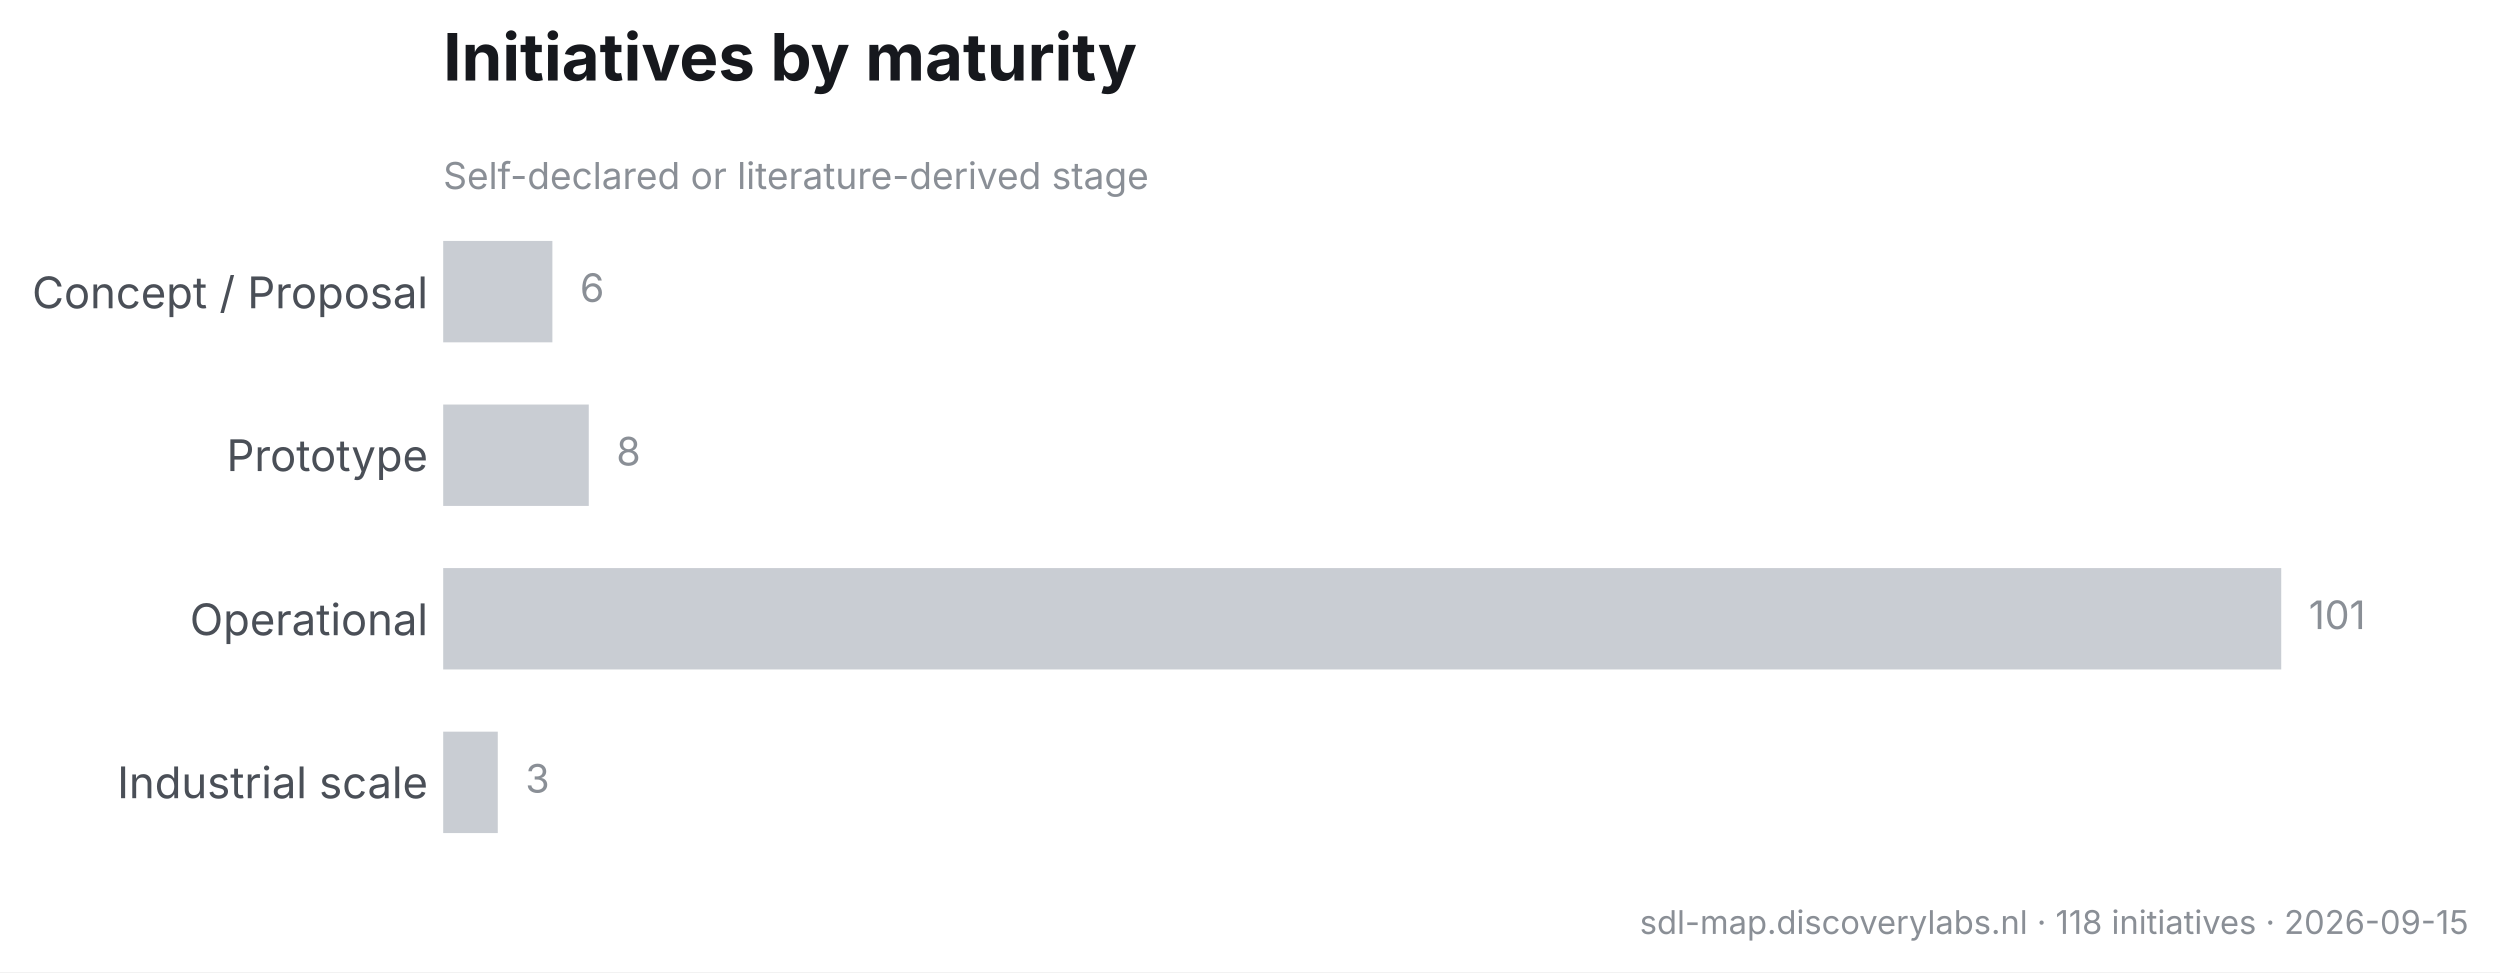
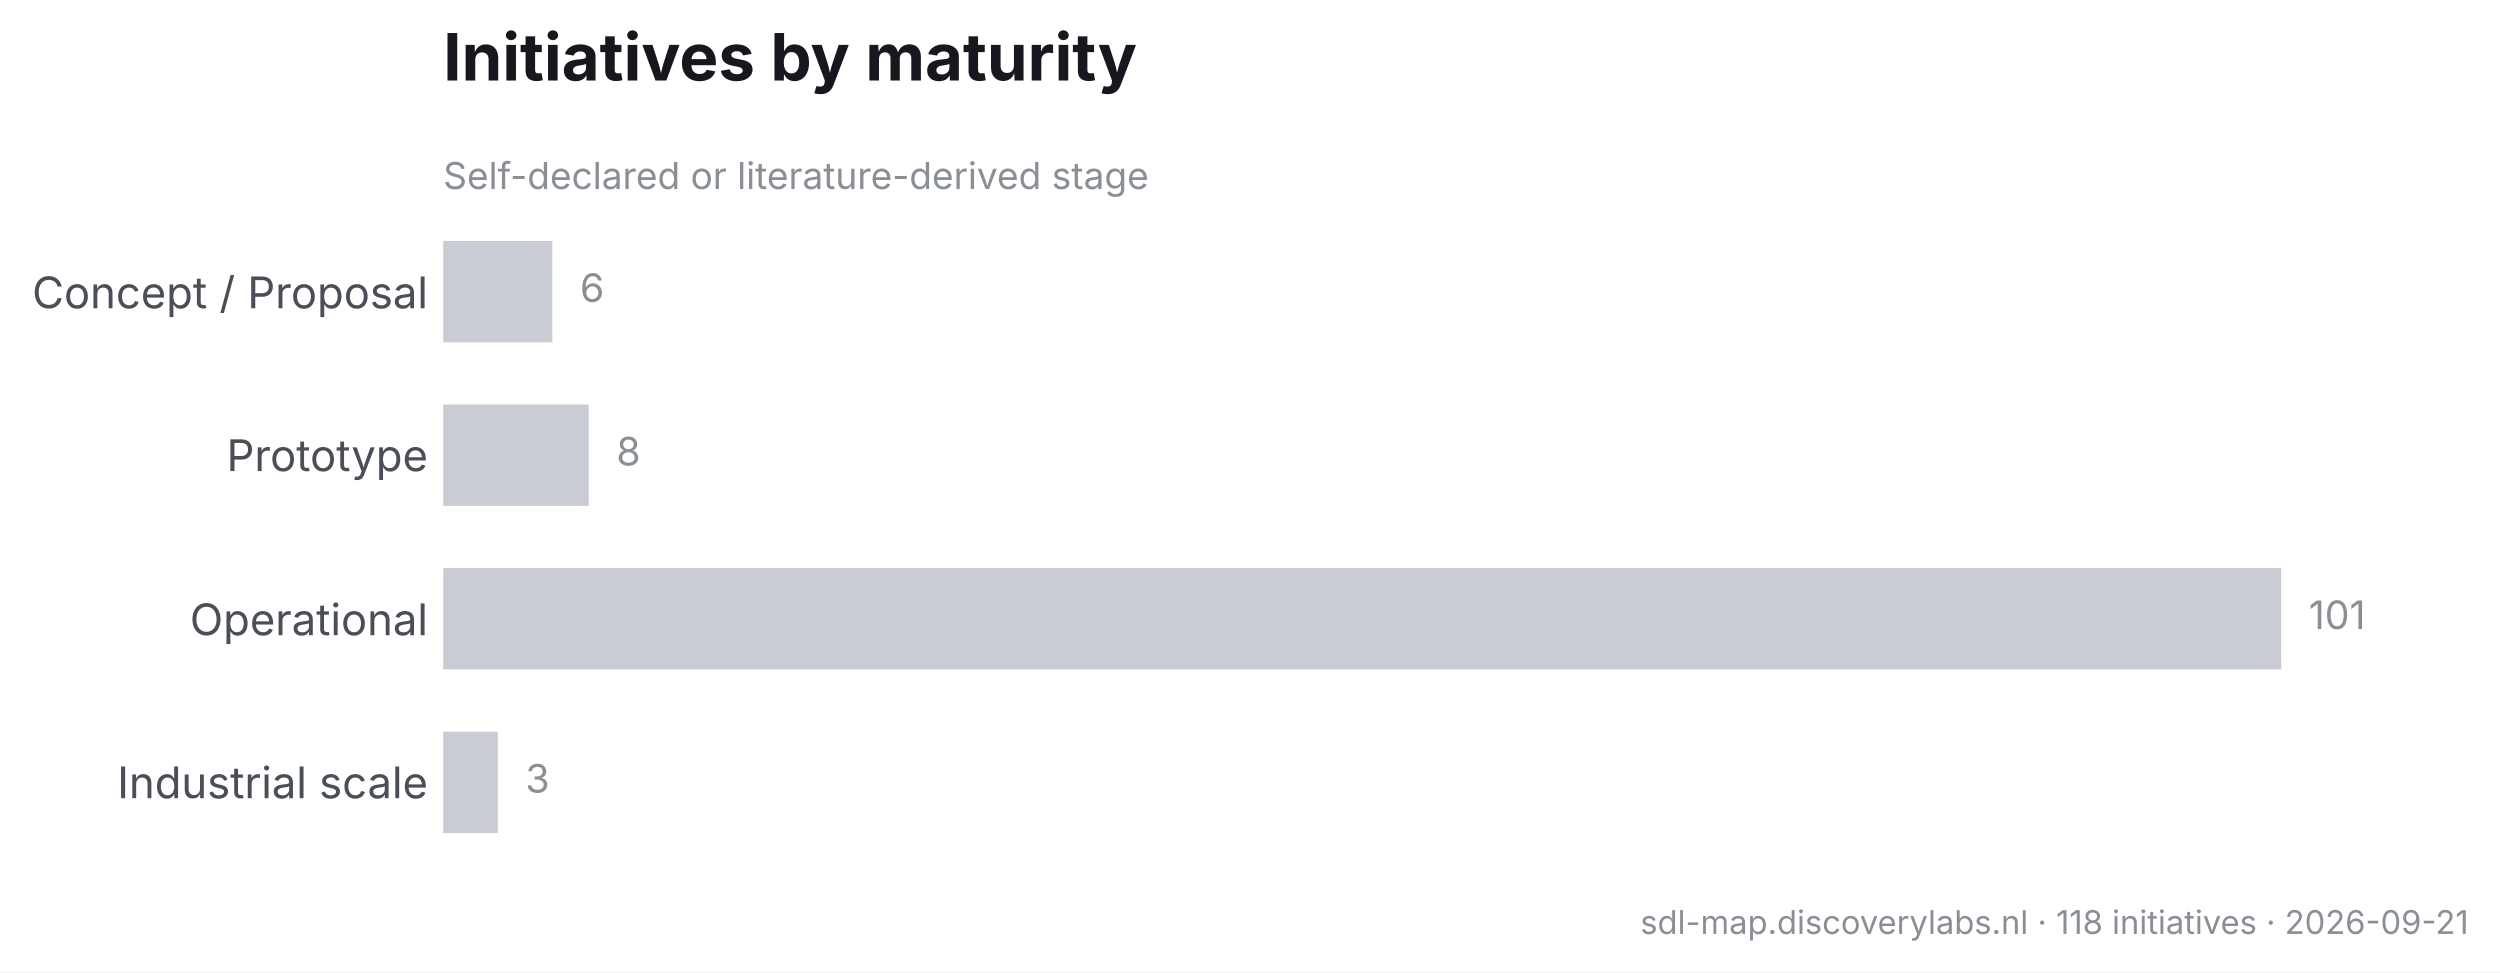
<svg xmlns="http://www.w3.org/2000/svg" width="573.449pt" height="222.984pt" viewBox="0 0 573.449 222.984" version="1.1">
  <defs>
    <style type="text/css">*{stroke-linejoin: round; stroke-linecap: butt}</style>
  </defs>
  <g id="figure_1">
    <g id="patch_1">
      <path d="M 0 222.984  L 573.449 222.984  L 573.449 0  L 0 0  z " style="fill: #ffffff" />
    </g>
    <g id="axes_1">
      <g id="patch_2">
        <path d="M 101.659 197.881  L 561.209 197.881  L 561.209 48.471  L 101.659 48.471  z " style="fill: #ffffff" />
      </g>
      <g id="matplotlib.axis_1" />
      <g id="matplotlib.axis_2">
        <g id="ytick_1">
          <g id="line2d_1" />
          <g id="text_1">
            <text style="font-size: 10px; font-family: 'Inter', 'Helvetica Neue', 'Arial', 'DejaVu Sans', 'Bitstream Vera Sans', 'Computer Modern Sans Serif', 'Lucida Grande', 'Verdana', 'Geneva', 'Lucid', 'Helvetica', 'Avant Garde', sans-serif; text-anchor: end; fill: #4a4f57" x="98.159" y="70.703" transform="rotate(-0 98.15937 70.70262)">Concept / Proposal</text>
          </g>
        </g>
        <g id="ytick_2">
          <g id="line2d_2" />
          <g id="text_2">
            <text style="font-size: 10px; font-family: 'Inter', 'Helvetica Neue', 'Arial', 'DejaVu Sans', 'Bitstream Vera Sans', 'Computer Modern Sans Serif', 'Lucida Grande', 'Verdana', 'Geneva', 'Lucid', 'Helvetica', 'Avant Garde', sans-serif; text-anchor: end; fill: #4a4f57" x="98.159" y="108.053" transform="rotate(-0 98.15937 108.0528)">Prototype</text>
          </g>
        </g>
        <g id="ytick_3">
          <g id="line2d_3" />
          <g id="text_3">
            <text style="font-size: 10px; font-family: 'Inter', 'Helvetica Neue', 'Arial', 'DejaVu Sans', 'Bitstream Vera Sans', 'Computer Modern Sans Serif', 'Lucida Grande', 'Verdana', 'Geneva', 'Lucid', 'Helvetica', 'Avant Garde', sans-serif; text-anchor: end; fill: #4a4f57" x="98.159" y="145.694" transform="rotate(-0 98.15937 145.6935)">Operational</text>
          </g>
        </g>
        <g id="ytick_4">
          <g id="line2d_4" />
          <g id="text_4">
            <text style="font-size: 10px; font-family: 'Inter', 'Helvetica Neue', 'Arial', 'DejaVu Sans', 'Bitstream Vera Sans', 'Computer Modern Sans Serif', 'Lucida Grande', 'Verdana', 'Geneva', 'Lucid', 'Helvetica', 'Avant Garde', sans-serif; text-anchor: end; fill: #4a4f57" x="98.159" y="183.095" transform="rotate(-0 98.15937 183.0953)">Industrial scale</text>
          </g>
        </g>
      </g>
      <g id="patch_3">
-         <path d="M 101.659 55.262  L 126.705 55.262  L 126.705 78.526  L 101.659 78.526  z " clip-path="url(#p3494172d0d)" style="fill: #c9cdd3" />
+         <path d="M 101.659 55.262  L 126.705 55.262  L 126.705 78.526  L 101.659 78.526  z " clip-path="url(#p384f19635c)" style="fill: #c9cdd3" />
      </g>
      <g id="patch_4">
-         <path d="M 101.659 92.784  L 135.054 92.784  L 135.054 116.047  L 101.659 116.047  z " clip-path="url(#p3494172d0d)" style="fill: #c9cdd3" />
+         <path d="M 101.659 92.784  L 135.054 92.784  L 135.054 116.047  L 101.659 116.047  z " clip-path="url(#p384f19635c)" style="fill: #c9cdd3" />
      </g>
      <g id="patch_5">
-         <path d="M 101.659 130.305  L 523.265 130.305  L 523.265 153.568  L 101.659 153.568  z " clip-path="url(#p3494172d0d)" style="fill: #c9cdd3" />
+         <path d="M 101.659 130.305  L 523.265 130.305  L 523.265 153.568  L 101.659 153.568  z " clip-path="url(#p384f19635c)" style="fill: #c9cdd3" />
      </g>
      <g id="patch_6">
-         <path d="M 101.659 167.826  L 114.182 167.826  L 114.182 191.089  L 101.659 191.089  z " clip-path="url(#p3494172d0d)" style="fill: #c9cdd3" />
+         <path d="M 101.659 167.826  L 114.182 167.826  L 114.182 191.089  L 101.659 191.089  z " clip-path="url(#p384f19635c)" style="fill: #c9cdd3" />
      </g>
      <g id="text_5">
        <text style="font-size: 9px; font-family: 'Inter', 'Helvetica Neue', 'Arial', 'DejaVu Sans', 'Bitstream Vera Sans', 'Computer Modern Sans Serif', 'Lucida Grande', 'Verdana', 'Geneva', 'Lucid', 'Helvetica', 'Avant Garde', sans-serif; text-anchor: start; fill: #8a8f96" x="133.029" y="69.249" transform="rotate(-0 133.0293 69.24949)">6</text>
      </g>
      <g id="text_6">
        <text style="font-size: 9px; font-family: 'Inter', 'Helvetica Neue', 'Arial', 'DejaVu Sans', 'Bitstream Vera Sans', 'Computer Modern Sans Serif', 'Lucida Grande', 'Verdana', 'Geneva', 'Lucid', 'Helvetica', 'Avant Garde', sans-serif; text-anchor: start; fill: #8a8f96" x="141.378" y="106.771" transform="rotate(-0 141.378 106.7707)">8</text>
      </g>
      <g id="text_7">
        <text style="font-size: 9px; font-family: 'Inter', 'Helvetica Neue', 'Arial', 'DejaVu Sans', 'Bitstream Vera Sans', 'Computer Modern Sans Serif', 'Lucida Grande', 'Verdana', 'Geneva', 'Lucid', 'Helvetica', 'Avant Garde', sans-serif; text-anchor: start; fill: #8a8f96" x="529.589" y="144.292" transform="rotate(-0 529.589 144.292)">101</text>
      </g>
      <g id="text_8">
        <text style="font-size: 9px; font-family: 'Inter', 'Helvetica Neue', 'Arial', 'DejaVu Sans', 'Bitstream Vera Sans', 'Computer Modern Sans Serif', 'Lucida Grande', 'Verdana', 'Geneva', 'Lucid', 'Helvetica', 'Avant Garde', sans-serif; text-anchor: start; fill: #8a8f96" x="120.506" y="181.813" transform="rotate(-0 120.5064 181.8132)">3</text>
      </g>
      <g id="text_9">
        <text style="font-size: 8.5px; font-family: 'Inter', 'Helvetica Neue', 'Arial', 'DejaVu Sans', 'Bitstream Vera Sans', 'Computer Modern Sans Serif', 'Lucida Grande', 'Verdana', 'Geneva', 'Lucid', 'Helvetica', 'Avant Garde', sans-serif; text-anchor: start; fill: #8a8f96" x="101.659" y="43.35" transform="rotate(-0 101.6594 43.34994)">Self-declared or literature-derived stage</text>
      </g>
      <g id="text_10">
        <text style="font-weight: 650; font-size: 15px; font-family: 'Inter', 'Helvetica Neue', 'Arial', 'DejaVu Sans', 'Bitstream Vera Sans', 'Computer Modern Sans Serif', 'Lucida Grande', 'Verdana', 'Geneva', 'Lucid', 'Helvetica', 'Avant Garde', sans-serif; text-anchor: start; fill: #16181d" x="101.659" y="18.471" transform="rotate(-0 101.6594 18.47109)">Initiatives by maturity</text>
      </g>
    </g>
    <g id="text_11">
-       <text style="font-size: 7.5px; font-family: 'Inter', 'Helvetica Neue', 'Arial', 'DejaVu Sans', 'Bitstream Vera Sans', 'Computer Modern Sans Serif', 'Lucida Grande', 'Verdana', 'Geneva', 'Lucid', 'Helvetica', 'Avant Garde', sans-serif; text-anchor: end; fill: #8a8f96" x="566.249" y="214.225" transform="rotate(-0 566.2494 214.2247)">sdl-map.discoverylabs.nl · 118 initiatives · 2026-09-15</text>
+       <text style="font-size: 7.5px; font-family: 'Inter', 'Helvetica Neue', 'Arial', 'DejaVu Sans', 'Bitstream Vera Sans', 'Computer Modern Sans Serif', 'Lucida Grande', 'Verdana', 'Geneva', 'Lucid', 'Helvetica', 'Avant Garde', sans-serif; text-anchor: end; fill: #8a8f96" x="566.249" y="214.225" transform="rotate(-0 566.2494 214.2247)">sdl-map.discoverylabs.nl · 118 initiatives · 2026-09-21</text>
    </g>
  </g>
  <defs>
-     <clipPath id="p3494172d0d">
+     <clipPath id="p384f19635c">
      <rect x="101.659" y="48.471" width="459.55" height="149.41" />
    </clipPath>
  </defs>
</svg>
